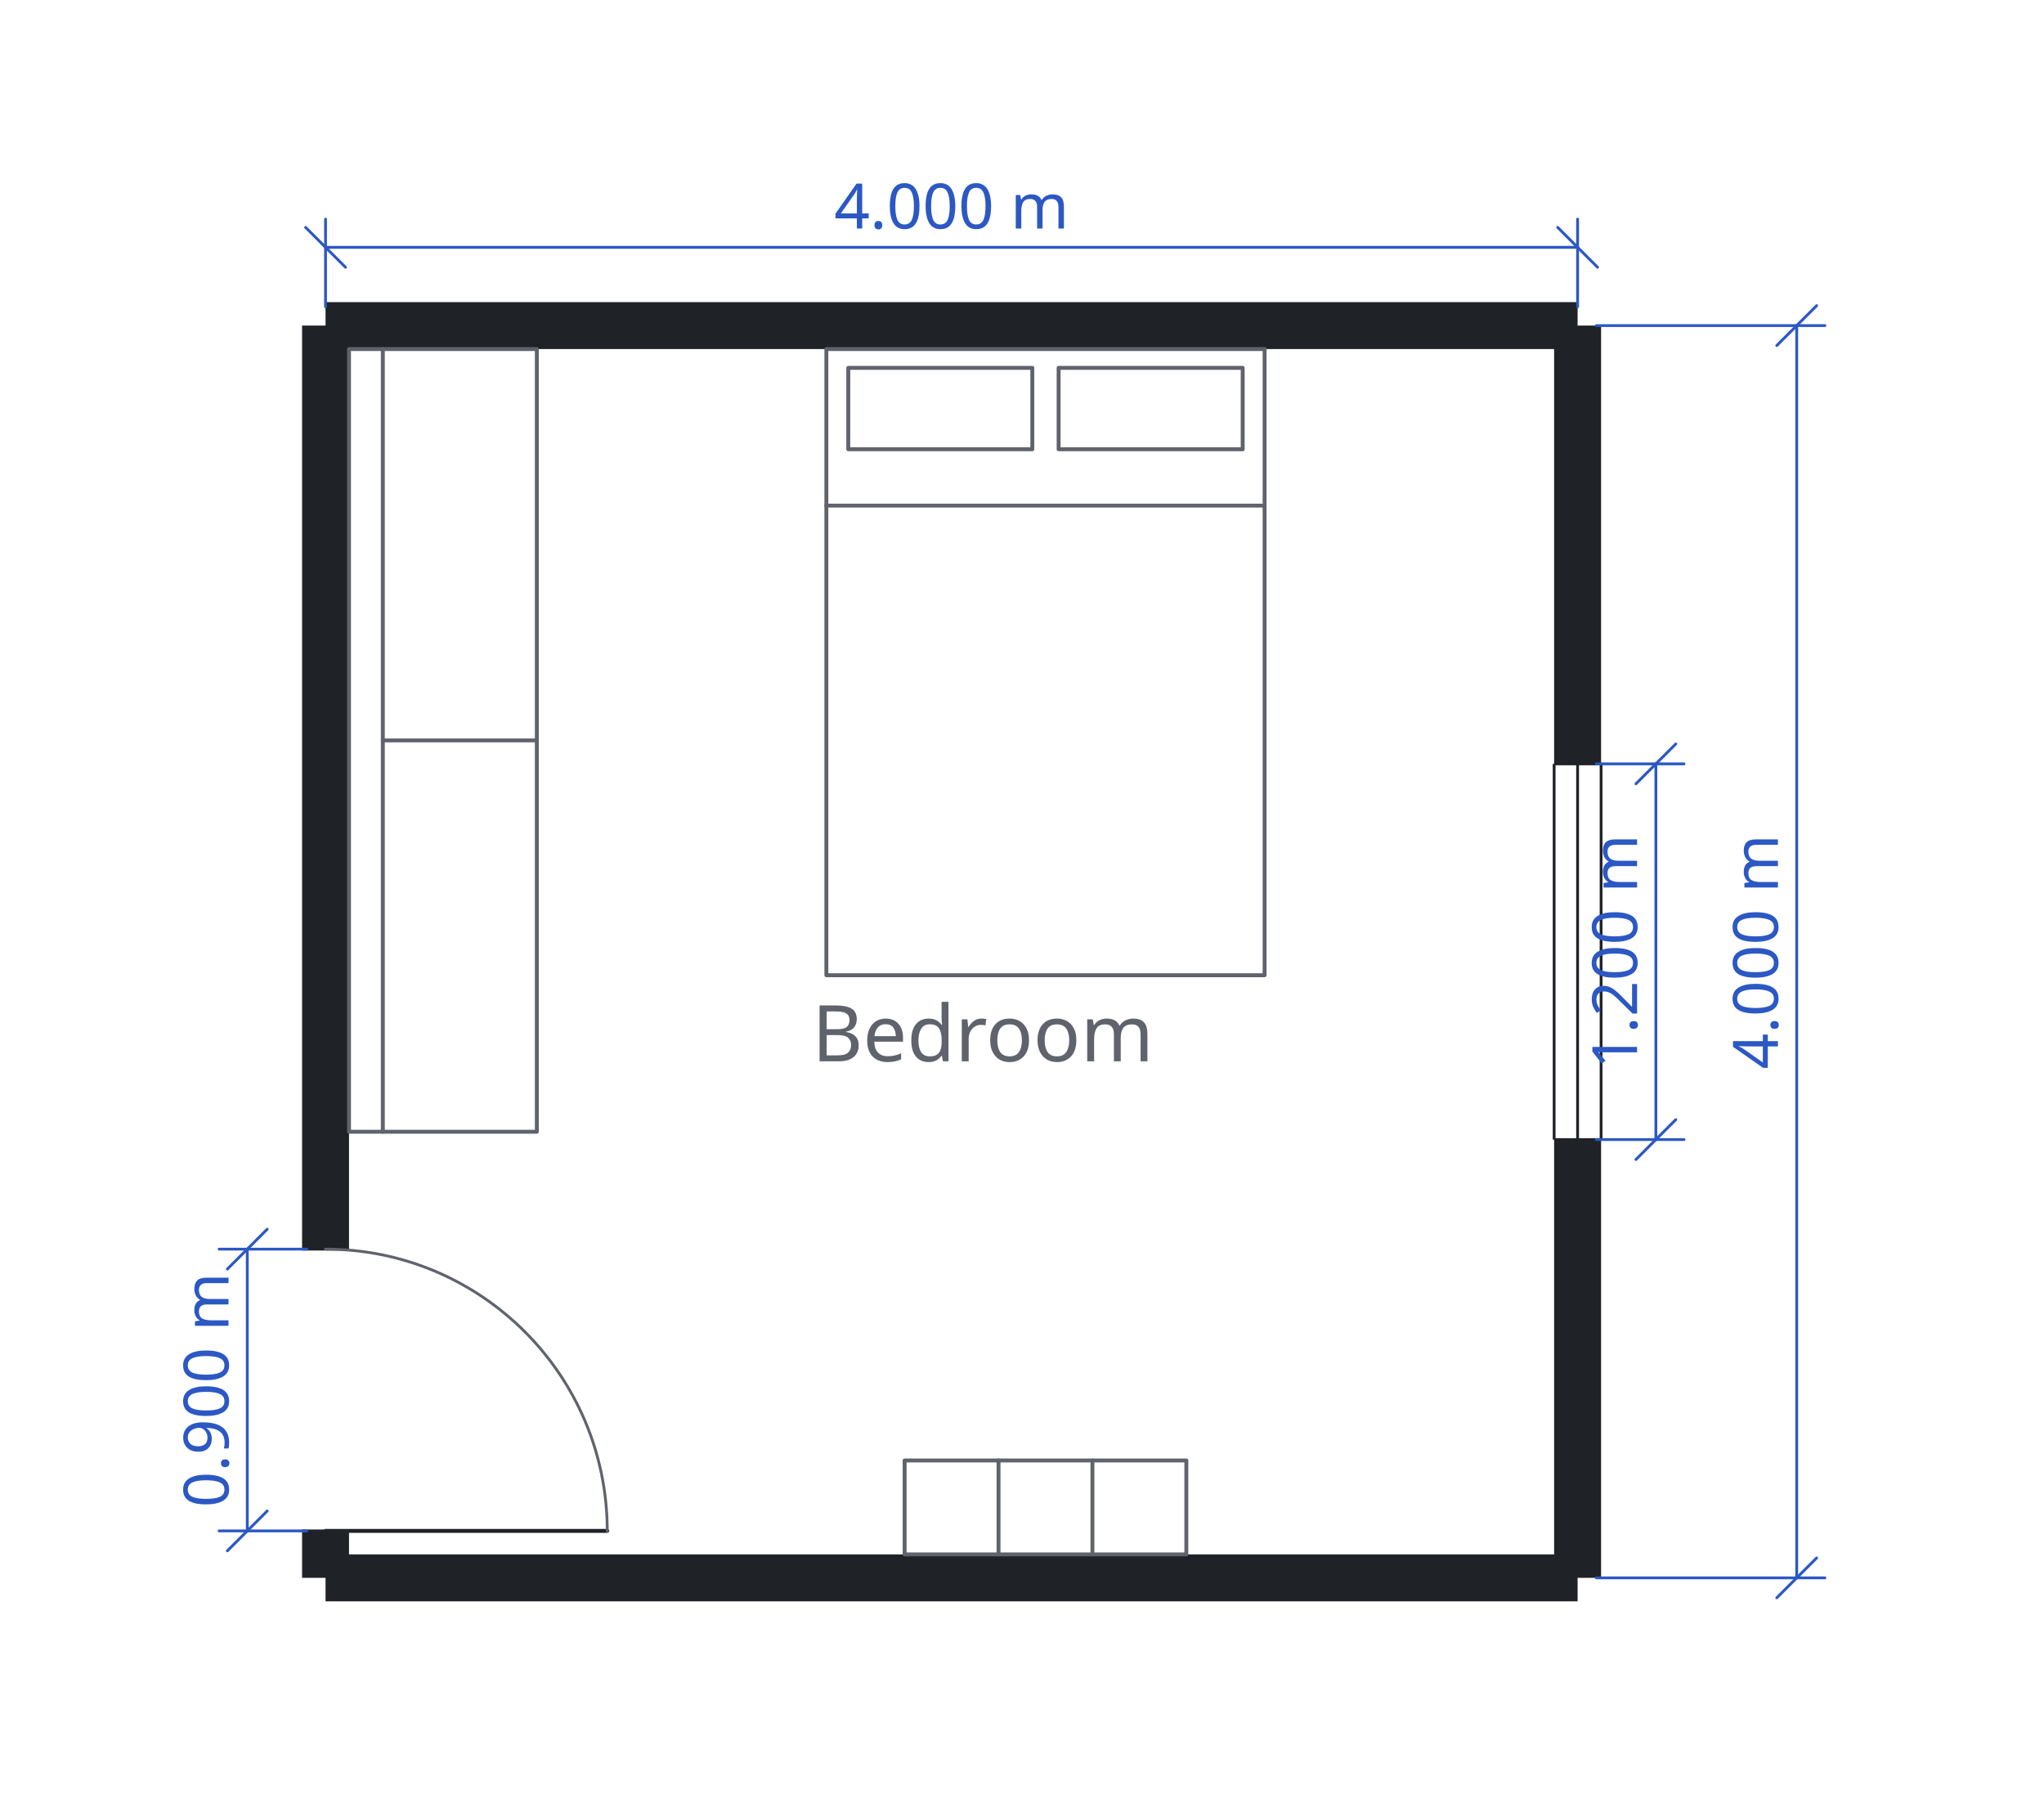
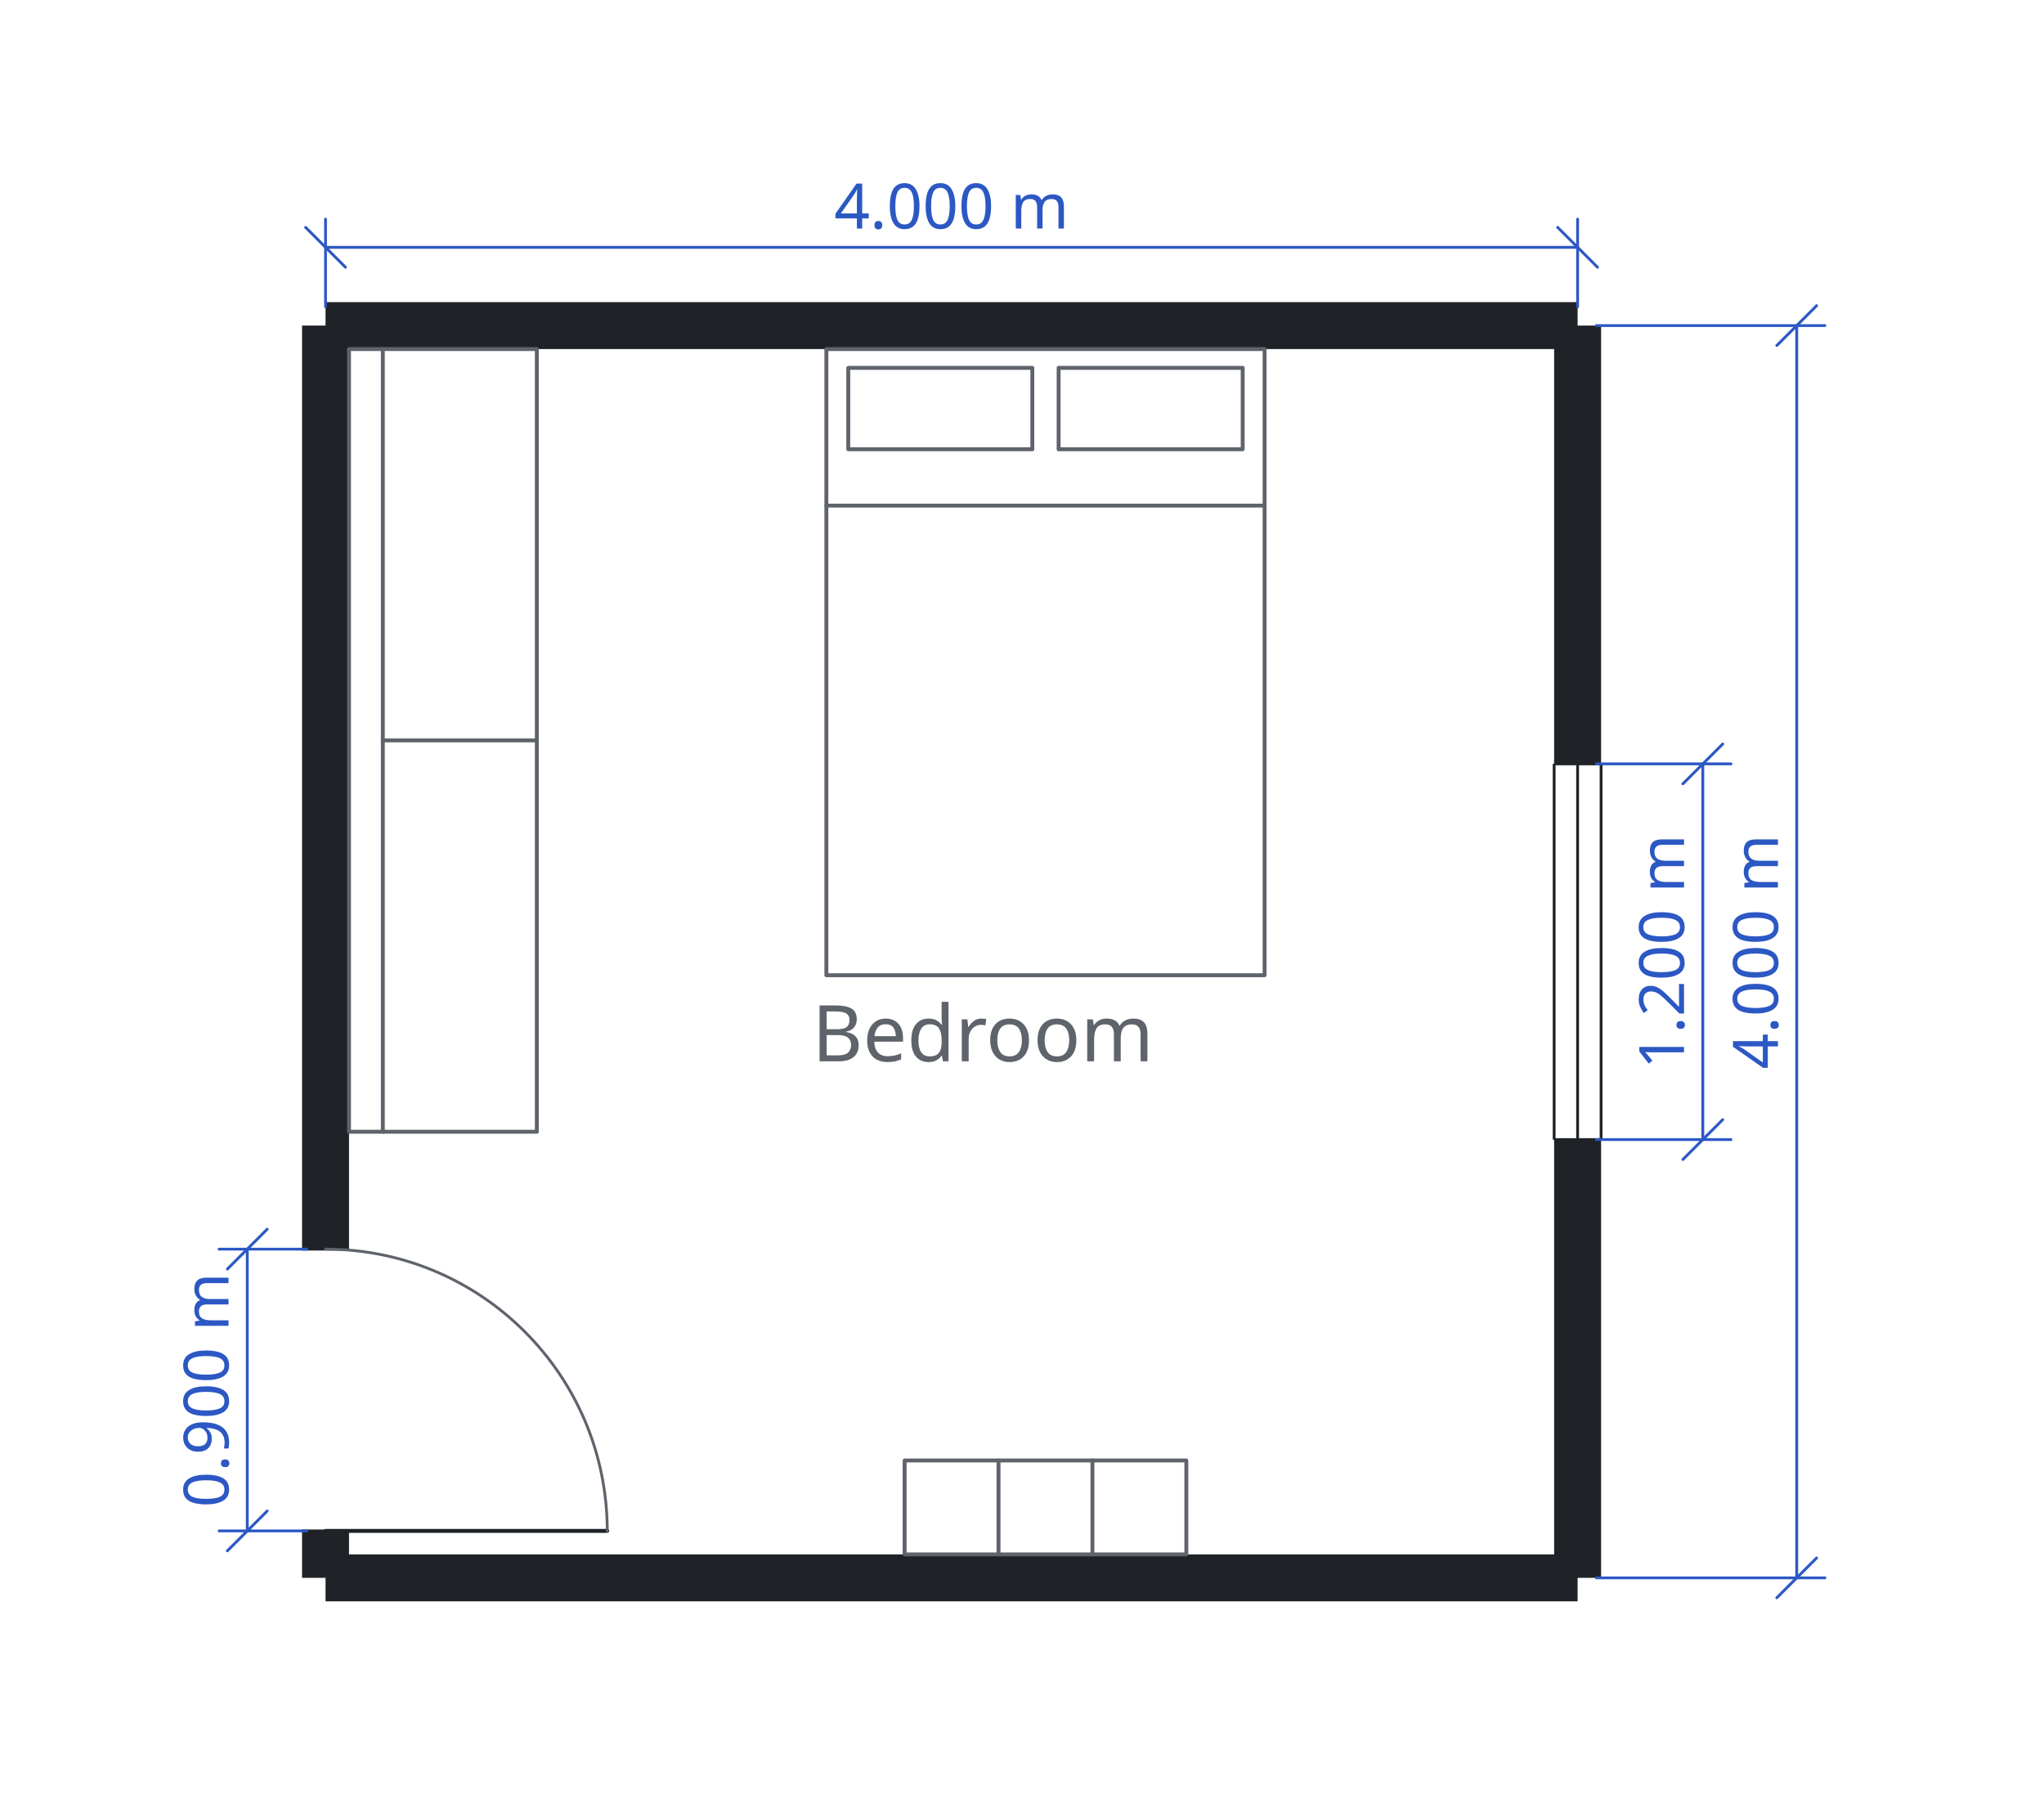
<svg xmlns="http://www.w3.org/2000/svg" version="1.1" width="130.6mm" height="116.073mm" viewBox="-1040 -1040 6530 5803.64">
  <rect x="-1040" y="-1040" width="6530" height="5803.64" fill="#ffffff" />
  <g id="layer_architecture" data-layer="Architecture">
    <path d="M 0 0 L 4000 0" fill="none" stroke="#1F2328" stroke-width="150" stroke-linecap="butt" stroke-linejoin="round" />
    <path d="M 4000 0 L 4000 1400" fill="none" stroke="#1F2328" stroke-width="150" stroke-linecap="butt" stroke-linejoin="round" />
    <path d="M 4000 2600 L 4000 4000" fill="none" stroke="#1F2328" stroke-width="150" stroke-linecap="butt" stroke-linejoin="round" />
    <path d="M 0 4000 L 4000 4000" fill="none" stroke="#1F2328" stroke-width="150" stroke-linecap="butt" stroke-linejoin="round" />
    <path d="M 0 4000 L 0 3850" fill="none" stroke="#1F2328" stroke-width="150" stroke-linecap="butt" stroke-linejoin="round" />
    <path d="M 0 2950 L 0 0" fill="none" stroke="#1F2328" stroke-width="150" stroke-linecap="butt" stroke-linejoin="round" />
  </g>
  <g id="layer_openings" data-layer="Openings">
    <path d="M 4075 1400 L 3925 1400" fill="none" stroke="#1F2328" stroke-width="9" stroke-linecap="butt" stroke-linejoin="round" />
    <path d="M 4075 2600 L 3925 2600" fill="none" stroke="#1F2328" stroke-width="9" stroke-linecap="butt" stroke-linejoin="round" />
    <path d="M 4075 1400 L 4075 2600" fill="none" stroke="#1F2328" stroke-width="9" stroke-linecap="butt" stroke-linejoin="round" />
    <path d="M 3925 1400 L 3925 2600" fill="none" stroke="#1F2328" stroke-width="9" stroke-linecap="butt" stroke-linejoin="round" />
    <path d="M 4000 1400 L 4000 2600" fill="none" stroke="#1F2328" stroke-width="9" stroke-linecap="butt" stroke-linejoin="round" />
    <path d="M -75 3850 L 75 3850" fill="none" stroke="#1F2328" stroke-width="9" stroke-linecap="butt" stroke-linejoin="round" />
    <path d="M -75 2950 L 75 2950" fill="none" stroke="#1F2328" stroke-width="9" stroke-linecap="butt" stroke-linejoin="round" />
    <path d="M 0 3850 L 900 3850" fill="none" stroke="#1F2328" stroke-width="12.5" stroke-linecap="round" stroke-linejoin="round" />
    <path d="M 900 3850 A 900 900 0 0 0 0 2950" fill="none" stroke="#5f636b" stroke-width="9" stroke-linecap="round" stroke-linejoin="round" />
  </g>
  <g id="layer_furniture" data-layer="Furniture">
    <path d="M 1600 75 L 3000 75 L 3000 2075 L 1600 2075 Z" fill="none" stroke="#5F636B" stroke-width="12.5" stroke-linecap="round" stroke-linejoin="round" />
    <path d="M 1670 135 L 2258 135 L 2258 395 L 1670 395 Z" fill="none" stroke="#5F636B" stroke-width="12.5" stroke-linecap="round" stroke-linejoin="round" />
    <path d="M 2342 135 L 2930 135 L 2930 395 L 2342 395 Z" fill="none" stroke="#5F636B" stroke-width="12.5" stroke-linecap="round" stroke-linejoin="round" />
    <path d="M 1600 575 L 3000 575" fill="none" stroke="#5F636B" stroke-width="12.5" stroke-linecap="round" stroke-linejoin="round" />
    <path d="M 675 75 L 675 2575 L 75 2575 L 75 75 Z" fill="none" stroke="#5F636B" stroke-width="12.5" stroke-linecap="round" stroke-linejoin="round" />
    <path d="M 183 75 L 183 2575" fill="none" stroke="#5F636B" stroke-width="12.5" stroke-linecap="round" stroke-linejoin="round" />
    <path d="M 675 1325 L 183 1325" fill="none" stroke="#5F636B" stroke-width="12.5" stroke-linecap="round" stroke-linejoin="round" />
    <path d="M 1850 3625 L 2750 3625 L 2750 3925 L 1850 3925 Z" fill="none" stroke="#5F636B" stroke-width="12.5" stroke-linecap="round" stroke-linejoin="round" />
    <path d="M 2150 3625 L 2150 3925" fill="none" stroke="#5F636B" stroke-width="12.5" stroke-linecap="round" stroke-linejoin="round" />
    <path d="M 2450 3625 L 2450 3925" fill="none" stroke="#5F636B" stroke-width="12.5" stroke-linecap="round" stroke-linejoin="round" />
  </g>
  <g id="layer_dimensions" data-layer="Dimensions">
    <path d="M 0 -250 L 4000 -250" fill="none" stroke="#2C58C4" stroke-width="9" stroke-linecap="round" stroke-linejoin="round" />
    <path d="M 0 -60 L 0 -340" fill="none" stroke="#2C58C4" stroke-width="9" stroke-linecap="round" stroke-linejoin="round" />
    <path d="M 4000 -60 L 4000 -340" fill="none" stroke="#2C58C4" stroke-width="9" stroke-linecap="round" stroke-linejoin="round" />
    <path d="M -63.64 -313.64 L 63.64 -186.36" fill="none" stroke="#2C58C4" stroke-width="9" stroke-linecap="round" stroke-linejoin="round" />
    <path d="M 3936.36 -313.64 L 4063.64 -186.36" fill="none" stroke="#2C58C4" stroke-width="9" stroke-linecap="round" stroke-linejoin="round" />
    <text x="2000" y="-310" font-size="200" font-family="sans-serif" text-anchor="middle" fill="#2C58C4">4.000 m</text>
    <path d="M 4700 4000 L 4700 0" fill="none" stroke="#2C58C4" stroke-width="9" stroke-linecap="round" stroke-linejoin="round" />
    <path d="M 4060 4000 L 4790 4000" fill="none" stroke="#2C58C4" stroke-width="9" stroke-linecap="round" stroke-linejoin="round" />
    <path d="M 4060 0 L 4790 0" fill="none" stroke="#2C58C4" stroke-width="9" stroke-linecap="round" stroke-linejoin="round" />
    <path d="M 4636.36 4063.64 L 4763.64 3936.36" fill="none" stroke="#2C58C4" stroke-width="9" stroke-linecap="round" stroke-linejoin="round" />
    <path d="M 4636.36 63.64 L 4763.64 -63.64" fill="none" stroke="#2C58C4" stroke-width="9" stroke-linecap="round" stroke-linejoin="round" />
    <text x="4640" y="2000" font-size="200" font-family="sans-serif" text-anchor="middle" fill="#2C58C4" transform="rotate(-90 4640 2000)">4.000 m</text>
-     <path d="M 4250 2600 L 4250 1400" fill="none" stroke="#2C58C4" stroke-width="9" stroke-linecap="round" stroke-linejoin="round" />
-     <path d="M 4060 2600 L 4340 2600" fill="none" stroke="#2C58C4" stroke-width="9" stroke-linecap="round" stroke-linejoin="round" />
-     <path d="M 4060 1400 L 4340 1400" fill="none" stroke="#2C58C4" stroke-width="9" stroke-linecap="round" stroke-linejoin="round" />
-     <path d="M 4186.36 2663.64 L 4313.64 2536.36" fill="none" stroke="#2C58C4" stroke-width="9" stroke-linecap="round" stroke-linejoin="round" />
-     <path d="M 4186.36 1463.64 L 4313.64 1336.36" fill="none" stroke="#2C58C4" stroke-width="9" stroke-linecap="round" stroke-linejoin="round" />
-     <text x="4190" y="2000" font-size="200" font-family="sans-serif" text-anchor="middle" fill="#2C58C4" transform="rotate(-90 4190 2000)">1.200 m</text>
+     <path d="M 4400 2600 L 4400 1400" fill="none" stroke="#2C58C4" stroke-width="9" stroke-linecap="round" stroke-linejoin="round" />
+     <path d="M 4060 2600 L 4490 2600" fill="none" stroke="#2C58C4" stroke-width="9" stroke-linecap="round" stroke-linejoin="round" />
+     <path d="M 4060 1400 L 4490 1400" fill="none" stroke="#2C58C4" stroke-width="9" stroke-linecap="round" stroke-linejoin="round" />
+     <path d="M 4336.36 2663.64 L 4463.64 2536.36" fill="none" stroke="#2C58C4" stroke-width="9" stroke-linecap="round" stroke-linejoin="round" />
+     <path d="M 4336.36 1463.64 L 4463.64 1336.36" fill="none" stroke="#2C58C4" stroke-width="9" stroke-linecap="round" stroke-linejoin="round" />
+     <text x="4340" y="2000" font-size="200" font-family="sans-serif" text-anchor="middle" fill="#2C58C4" transform="rotate(-90 4340 2000)">1.200 m</text>
    <path d="M -250 3850 L -250 2950" fill="none" stroke="#2C58C4" stroke-width="9" stroke-linecap="round" stroke-linejoin="round" />
    <path d="M -60 3850 L -340 3850" fill="none" stroke="#2C58C4" stroke-width="9" stroke-linecap="round" stroke-linejoin="round" />
    <path d="M -60 2950 L -340 2950" fill="none" stroke="#2C58C4" stroke-width="9" stroke-linecap="round" stroke-linejoin="round" />
    <path d="M -313.64 3913.64 L -186.36 3786.36" fill="none" stroke="#2C58C4" stroke-width="9" stroke-linecap="round" stroke-linejoin="round" />
    <path d="M -313.64 3013.64 L -186.36 2886.36" fill="none" stroke="#2C58C4" stroke-width="9" stroke-linecap="round" stroke-linejoin="round" />
    <text x="-310" y="3400" font-size="200" font-family="sans-serif" text-anchor="middle" fill="#2C58C4" transform="rotate(-90 -310 3400)">0.900 m</text>
  </g>
  <g id="layer_annotations" data-layer="Annotations">
    <text x="2100" y="2350" font-size="250" font-family="sans-serif" text-anchor="middle" fill="#5F636B">Bedroom</text>
  </g>
</svg>
